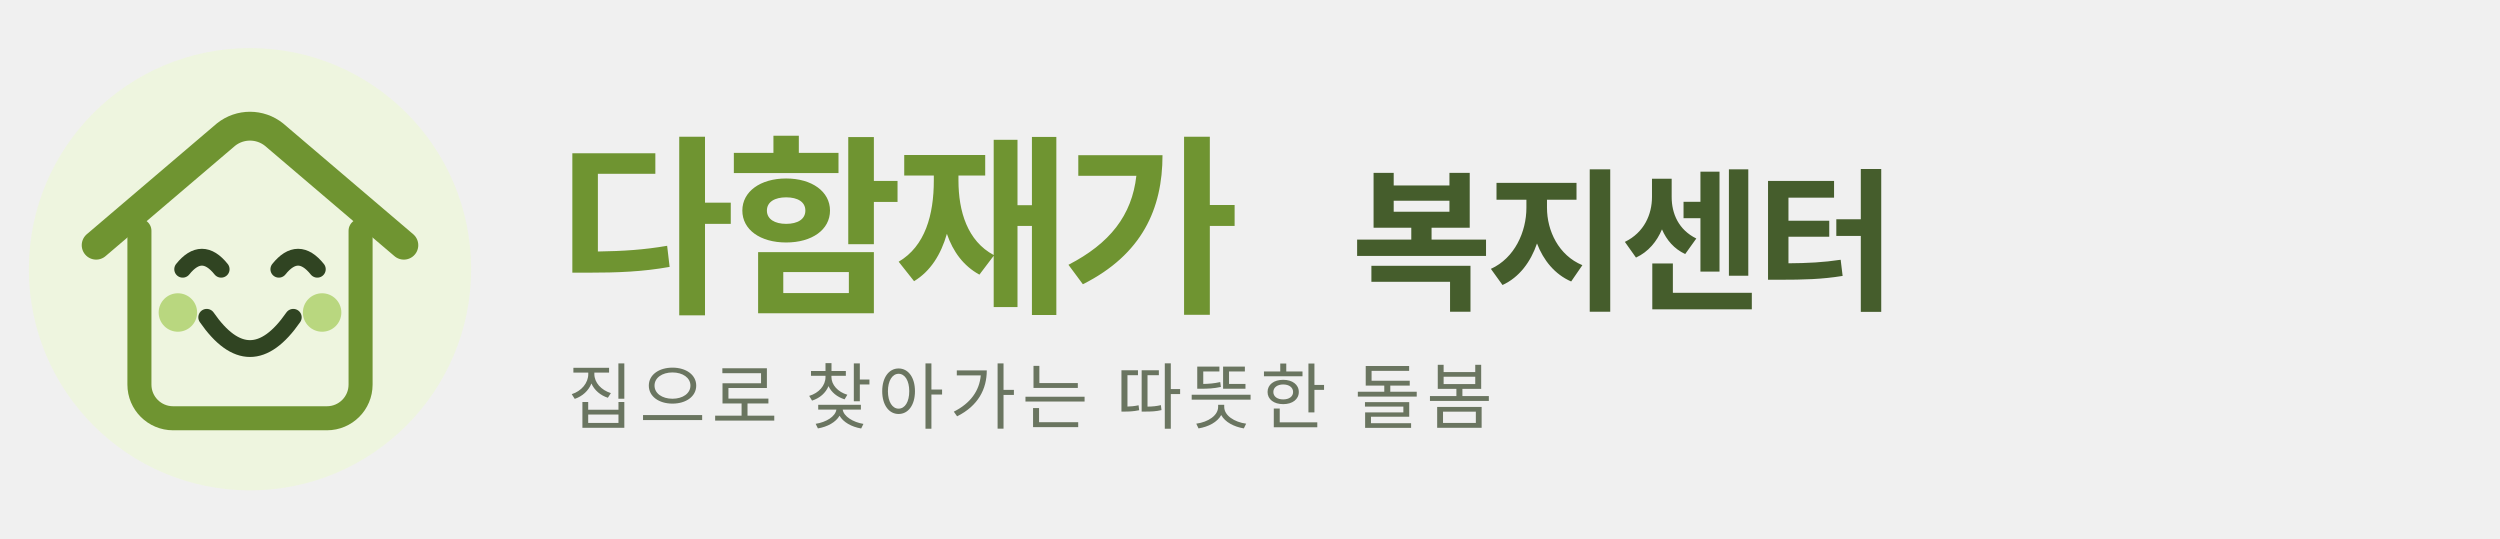
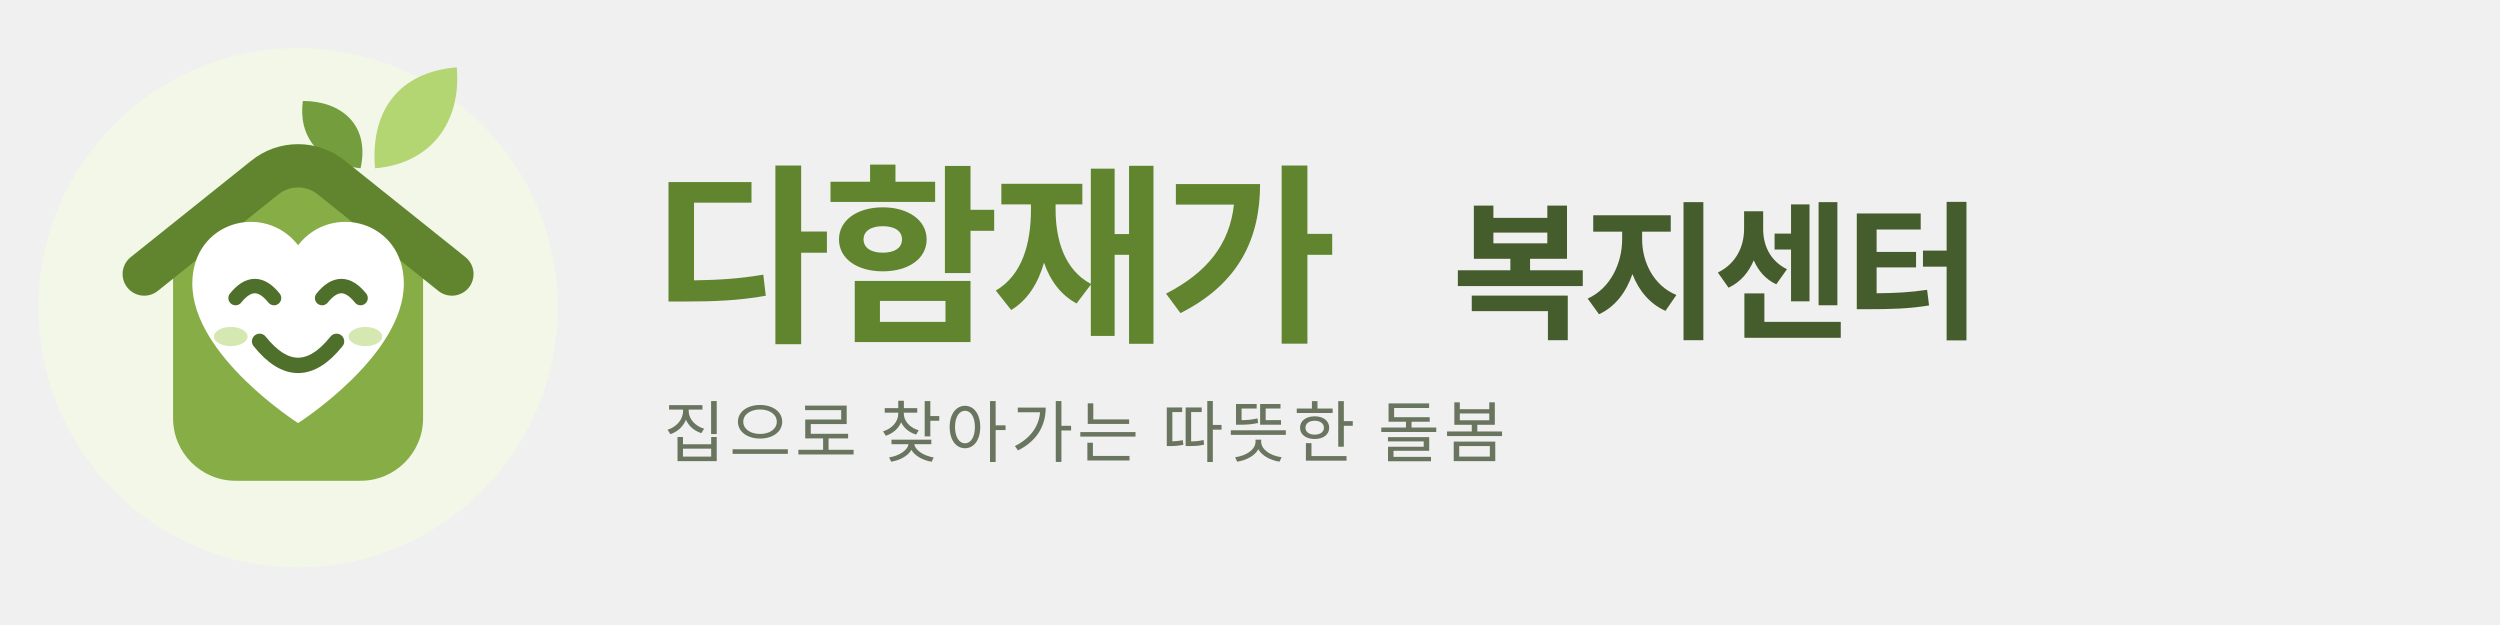
- <svg xmlns="http://www.w3.org/2000/svg" viewBox="0 0 520 112" fill="none">
-   <g transform="translate(4 8)">
-     <circle cx="48" cy="48" r="46" fill="#eef5df" />
-     <path d="M16 43 43 20a8 8 0 0 1 10 0l27 23" stroke="#6f9431" stroke-width="6" stroke-linecap="round" stroke-linejoin="round" />
-     <path d="M25 40v32a7 7 0 0 0 7 7h32a7 7 0 0 0 7-7V40" stroke="#6f9431" stroke-width="5" stroke-linecap="round" stroke-linejoin="round" />
-     <path d="M34 48q4-5 8 0m12 0q4-5 8 0M39 58q9 13 18 0" stroke="#304422" stroke-width="3.5" stroke-linecap="round" />
-     <circle cx="33" cy="57" r="4" fill="#b9d77f" />
-     <circle cx="63" cy="57" r="4" fill="#b9d77f" />
+ <svg xmlns="http://www.w3.org/2000/svg" viewBox="0 0 520 130" fill="none">
+   <g transform="translate(6 8)">
+     <circle cx="56" cy="56" r="54" fill="#F2F7E7" />
+     <path d="M72 27c-1-12 5-20 17-21 1 11-5 20-17 21Z" fill="#B3D572" />
+     <path d="M69 27c-9-1-13-7-12-14 8 0 14 5 12 14Z" fill="#749D3D" />
+     <path d="M30 48 56 28 82 48v31a13 13 0 0 1-13 13H43a13 13 0 0 1-13-13V48Z" fill="#86AD46" />
+     <path d="M24 49 49 29a11 11 0 0 1 14 0l25 20" stroke="#60852E" stroke-width="9" stroke-linecap="round" stroke-linejoin="round" />
+     <path d="M56 43c-7-9-22-5-22 8 0 15 22 29 22 29s22-14 22-29c0-13-15-17-22-8Z" fill="#FFFFFF" />
+     <path d="M43 54q4-5 8 0m10 0q4-5 8 0" stroke="#4F702B" stroke-width="3" stroke-linecap="round" />
+     <path d="M48 63q8 10 16 0" stroke="#4F702B" stroke-width="3.2" stroke-linecap="round" />
+     <ellipse cx="42" cy="62" rx="3.5" ry="2" fill="#D6E8B1" />
+     <ellipse cx="70" cy="62" rx="3.5" ry="2" fill="#D6E8B1" />
  </g>
  <g font-family="Noto Sans KR, Malgun Gothic, sans-serif">
-     <text x="116" y="62" font-size="40" font-weight="800" letter-spacing="-1.8" fill="#6f9431">다함재가</text>
-     <text x="281" y="62" font-size="32" font-weight="600" letter-spacing="-1.4" fill="#455d2c">복지센터</text>
-     <text x="118" y="88" font-size="15" font-weight="500" letter-spacing="1.2" fill="#6a7560">집으로 찾아가는 따뜻한 돌봄</text>
+     <text x="136" y="68" font-size="40" font-weight="800" letter-spacing="-1.7" fill="#60852E">다함재가</text>
+     <text x="302" y="68" font-size="31" font-weight="600" letter-spacing="-1.3" fill="#455D2C">복지센터</text>
+     <text x="138" y="95" font-size="14" font-weight="500" letter-spacing=".8" fill="#6A7560">집으로 찾아가는 따뜻한 돌봄</text>
  </g>
</svg>
